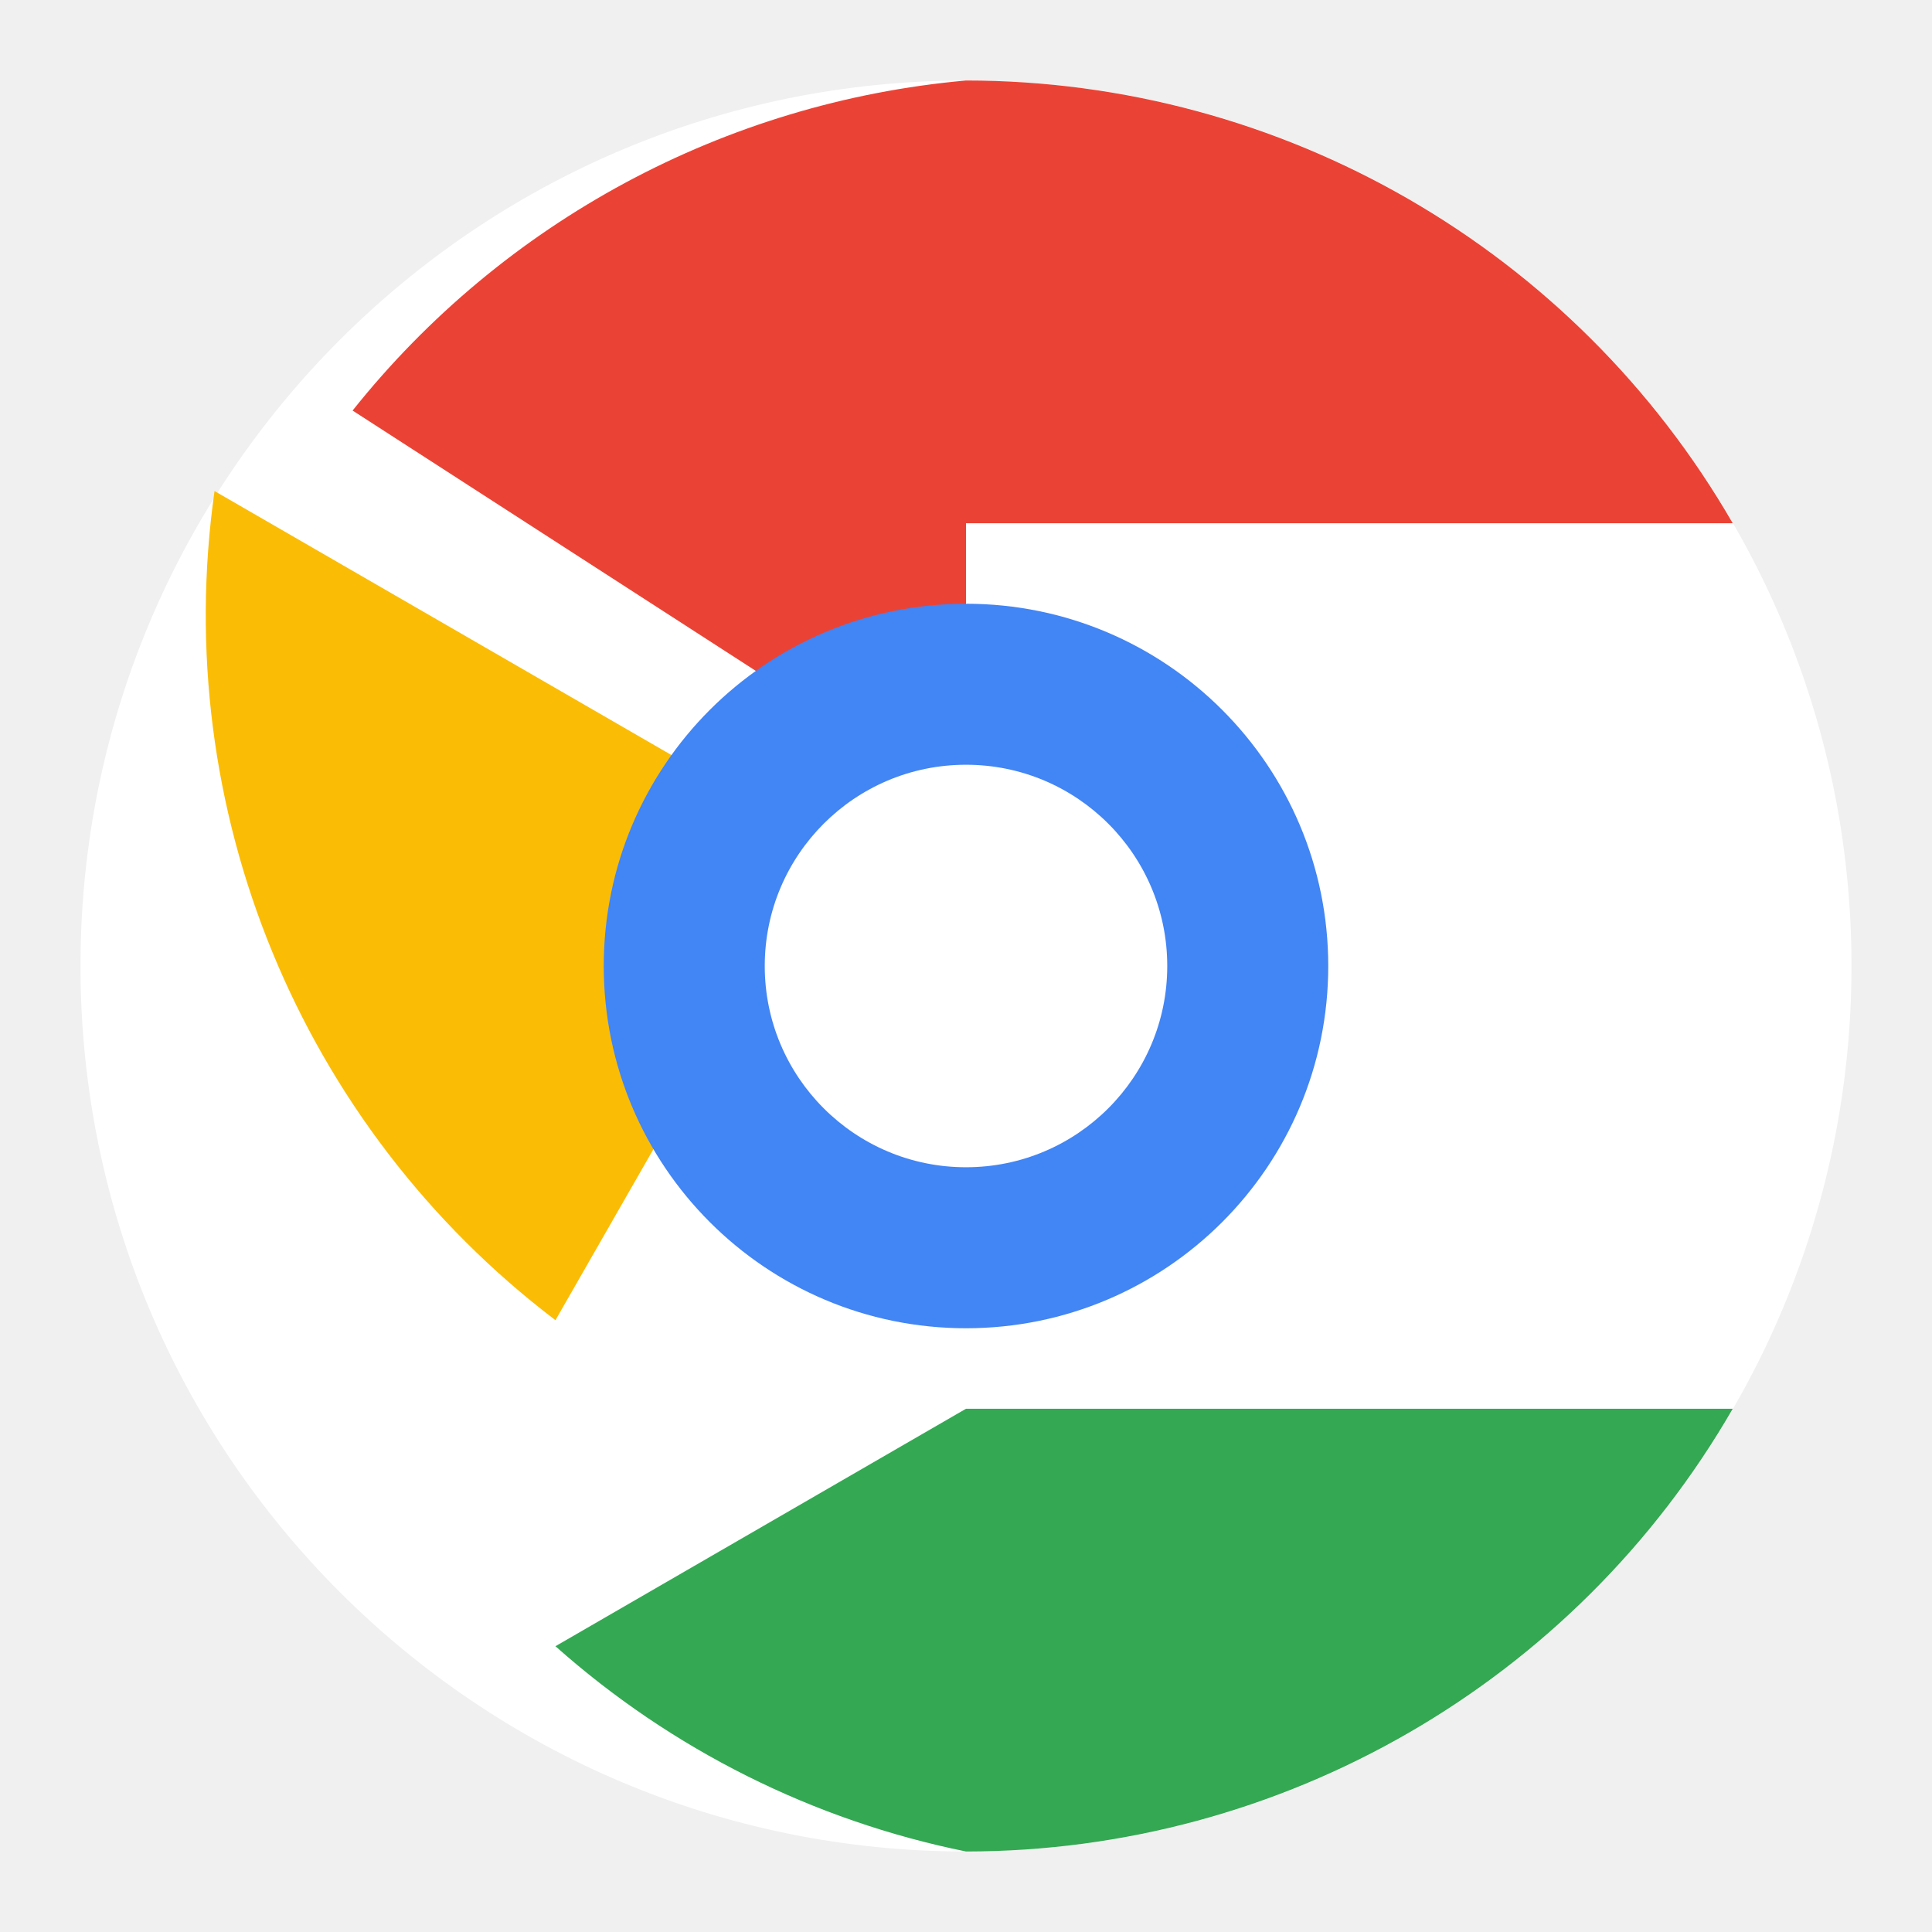
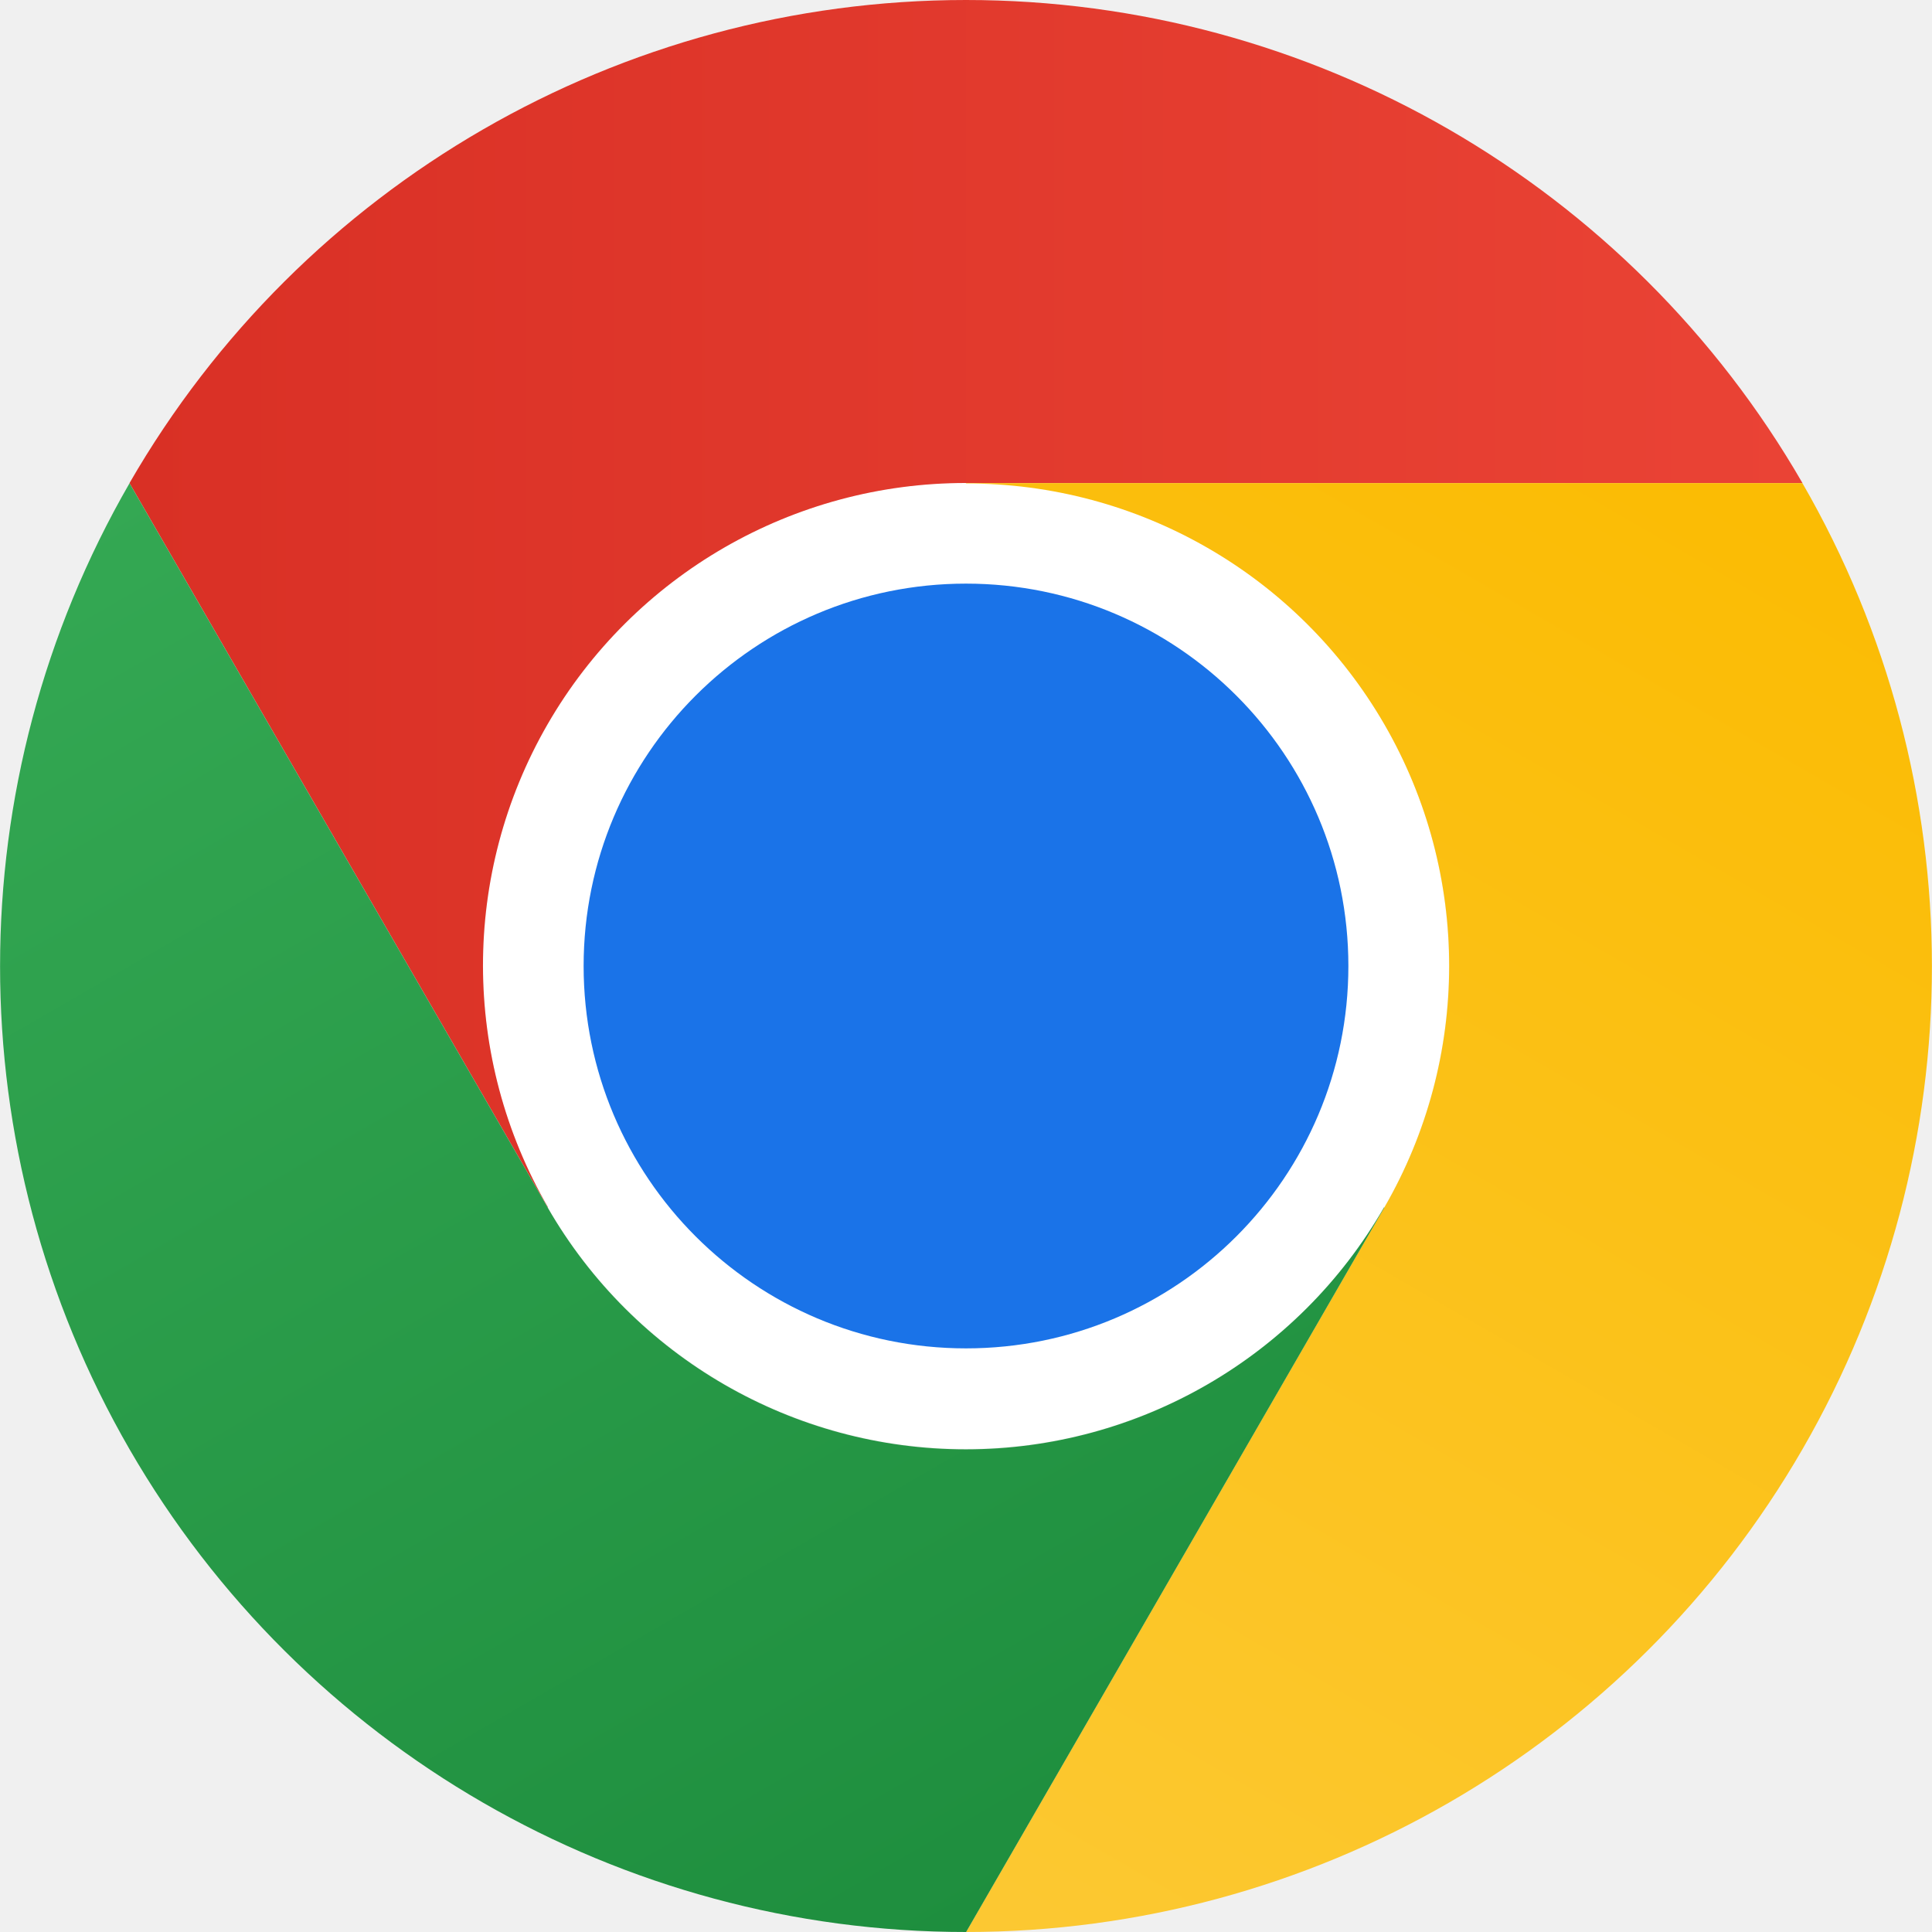
- <svg xmlns="http://www.w3.org/2000/svg" viewBox="0 0 48 48" fill="none" aria-hidden="true">
-   <circle cx="24" cy="24" r="22" fill="#fff" />
-   <path fill="#EA4335" d="M24 2a22 22 0 0 1 19.05 11H24v7.04L8.76 10.2A22 22 0 0 1 24 2z" />
-   <path fill="#FBBC05" d="M5.33 12.2 20.56 21 13.8 32.8A22 22 0 0 1 5.33 12.2z" />
-   <path fill="#34A853" d="M24 46a22 22 0 0 0 19.05-11H24l-10.2 5.9A21.9 21.9 0 0 0 24 46z" />
-   <circle cx="24" cy="24" r="9" fill="#4285F4" />
-   <circle cx="24" cy="24" r="5" fill="#fff" />
+ <svg xmlns="http://www.w3.org/2000/svg" viewBox="0 0 48 48" height="48" width="48">
+   <defs>
+     <linearGradient id="a" x1="3.217" y1="15" x2="44.781" y2="15" gradientUnits="userSpaceOnUse">
+       <stop offset="0" stop-color="#d93025" />
+       <stop offset="1" stop-color="#ea4335" />
+     </linearGradient>
+     <linearGradient id="b" x1="20.722" y1="47.679" x2="41.504" y2="11.684" gradientUnits="userSpaceOnUse">
+       <stop offset="0" stop-color="#fcc934" />
+       <stop offset="1" stop-color="#fbbc04" />
+     </linearGradient>
+     <linearGradient id="c" x1="26.598" y1="46.502" x2="5.816" y2="10.506" gradientUnits="userSpaceOnUse">
+       <stop offset="0" stop-color="#1e8e3e" />
+       <stop offset="1" stop-color="#34a853" />
+     </linearGradient>
+   </defs>
+   <circle cx="24" cy="23.995" r="12" style="fill:#fff" />
+   <path d="M3.215,36A24,24,0,1,0,12,3.215,24,24,0,0,0,3.215,36ZM34.392,18A12,12,0,1,1,18,13.608,12,12,0,0,1,34.392,18Z" style="fill:none" />
+   <path d="M24,12H44.781a23.994,23.994,0,0,0-41.564.003L13.608,30l.009-.002A11.985,11.985,0,0,1,24,12Z" style="fill:url(#a)" />
+   <circle cx="24" cy="24" r="9.5" style="fill:#1a73e8" />
+   <path d="M34.391,30.003,24.001,48A23.994,23.994,0,0,0,44.78,12.003H23.999l-.003.009A11.985,11.985,0,0,1,34.391,30.003Z" style="fill:url(#b)" />
+   <path d="M13.609,30.003,3.218,12.006A23.994,23.994,0,0,0,24.003,48L34.393,30.003l-.007-.007a11.985,11.985,0,0,1-20.778.007Z" style="fill:url(#c)" />
</svg>
